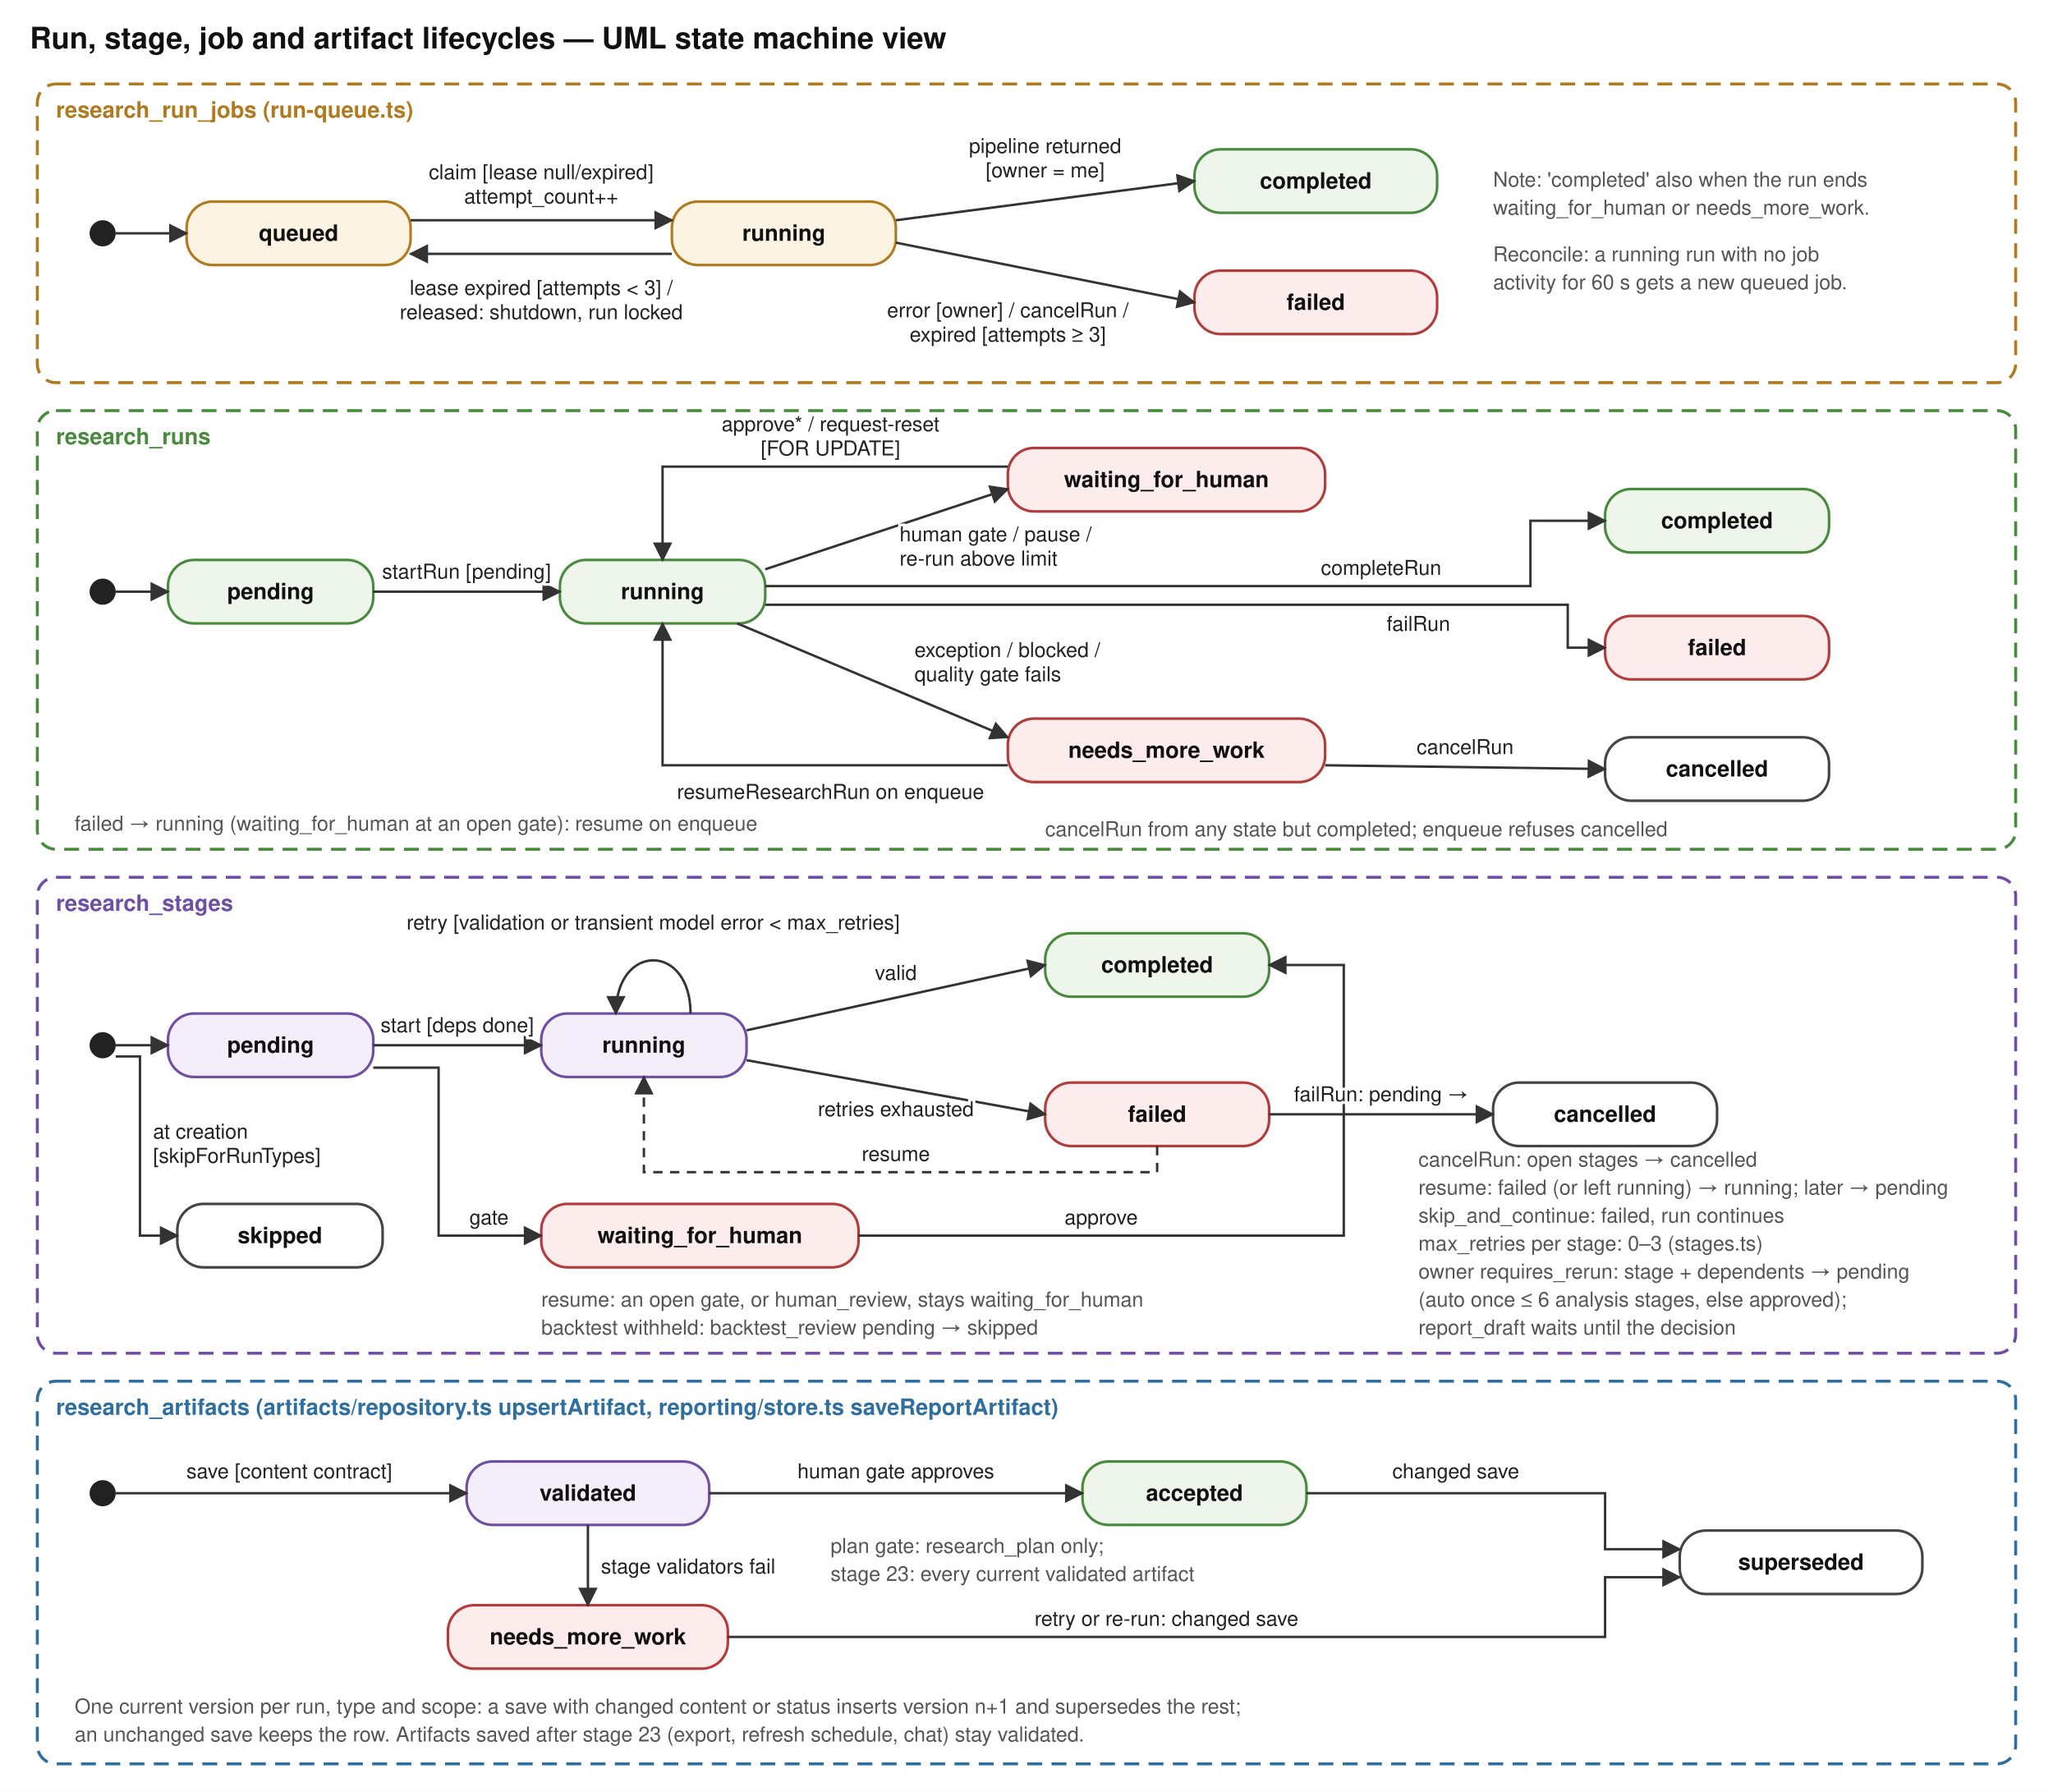
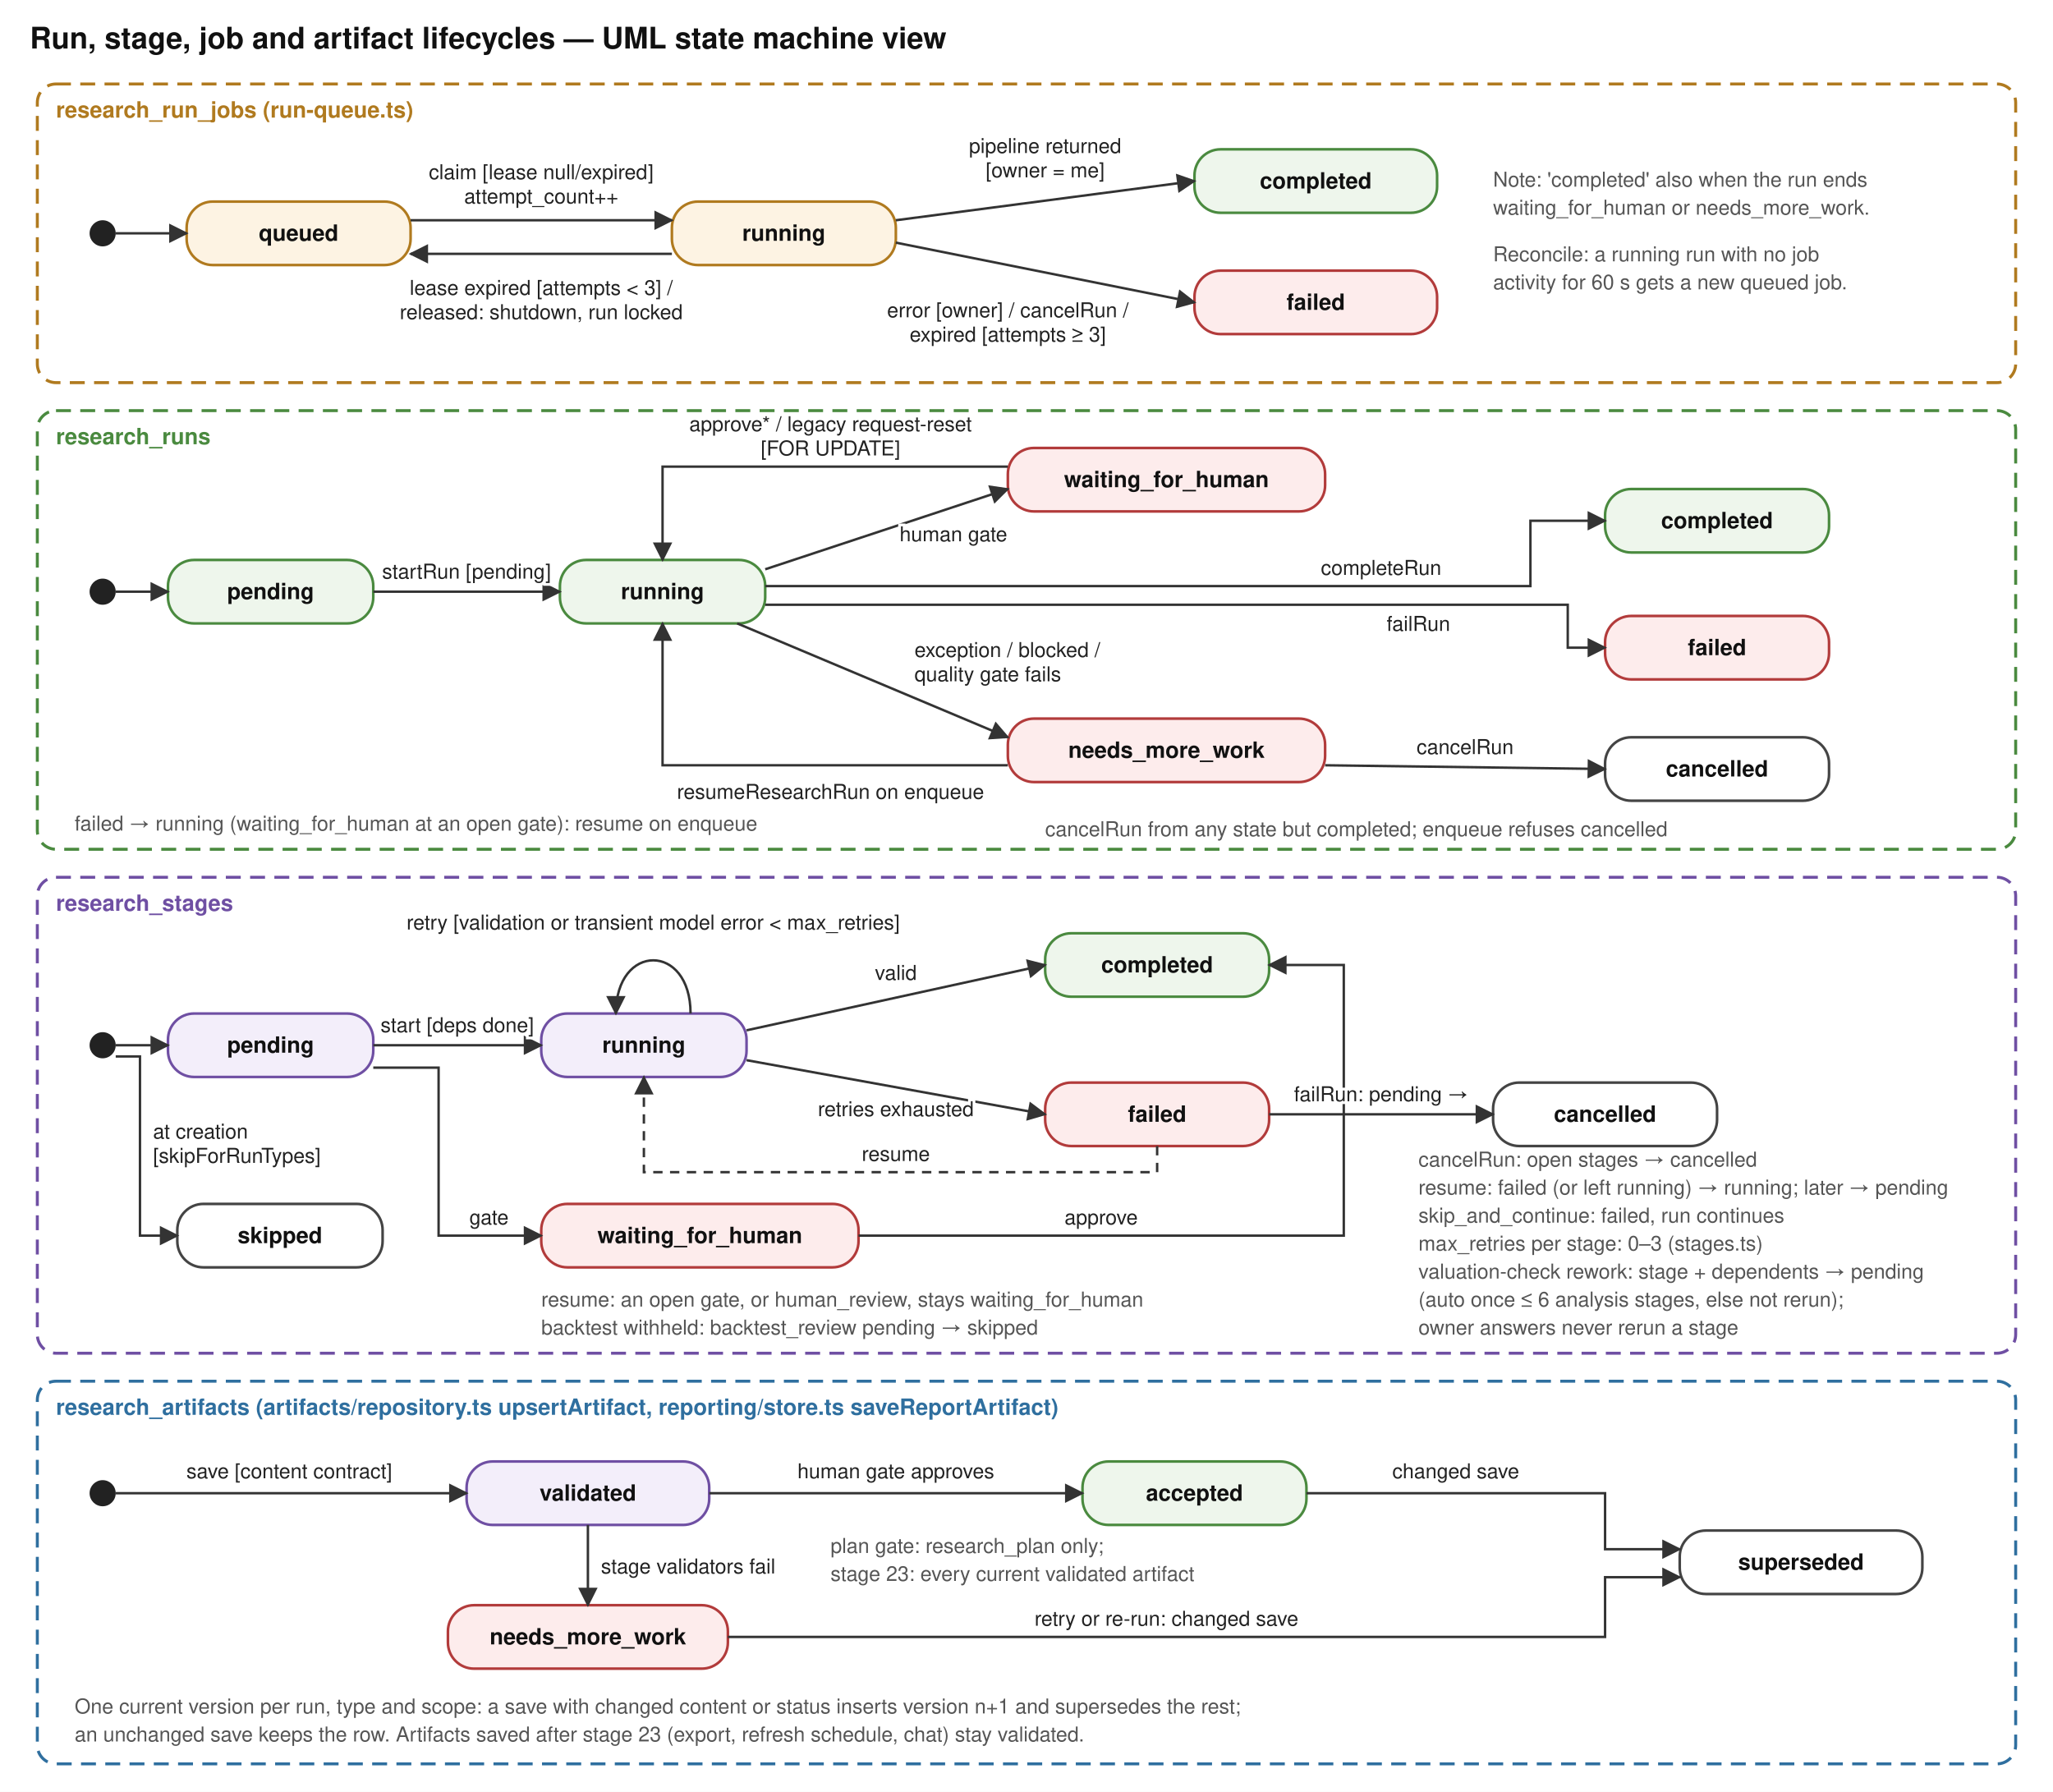
<svg xmlns="http://www.w3.org/2000/svg" viewBox="0 0 1100 960" width="1100" height="960" role="img" aria-labelledby="t d" font-family="Helvetica, Arial, sans-serif" font-size="13">
  <defs>
    <marker id="a" viewBox="0 0 10 10" refX="9" refY="5" markerWidth="8" markerHeight="8" orient="auto-start-reverse">
      <path d="M0,0 L10,5 L0,10 z" fill="#333" />
    </marker>
    <marker id="o" viewBox="0 0 10 10" refX="9" refY="5" markerWidth="9" markerHeight="9" orient="auto-start-reverse">
      <path d="M0,0 L10,5 L0,10" fill="none" stroke="#333" />
    </marker>
  </defs>
  <rect x="0" y="0" width="1100" height="960" fill="#ffffff" />
  <text x="16" y="26" font-size="16" font-weight="bold" fill="#111">Run, stage, job and artifact lifecycles — UML state machine view</text>
  <rect x="20" y="45" width="1060" height="160" rx="10" fill="none" stroke="#b07a1f" stroke-width="1.6" stroke-dasharray="8 5" />
  <text x="30" y="63" font-size="12" font-weight="bold" text-anchor="start" fill="#b07a1f">research_run_jobs (run-queue.ts)</text>
  <circle cx="55" cy="125" r="7" fill="#222" />
  <rect x="100" y="108" width="120" height="34" rx="14" fill="#fdf3e3" stroke="#b07a1f" stroke-width="1.4" />
  <text x="160.0" y="129.0" font-size="12" font-weight="bold" text-anchor="middle" fill="#111">queued</text>
  <rect x="360" y="108" width="120" height="34" rx="14" fill="#fdf3e3" stroke="#b07a1f" stroke-width="1.4" />
  <text x="420.0" y="129.0" font-size="12" font-weight="bold" text-anchor="middle" fill="#111">running</text>
  <rect x="640" y="80" width="130" height="34" rx="14" fill="#eef6ec" stroke="#4a8a3f" stroke-width="1.4" />
  <text x="705.0" y="101.0" font-size="12" font-weight="bold" text-anchor="middle" fill="#111">completed</text>
  <rect x="640" y="145" width="130" height="34" rx="14" fill="#fdecec" stroke="#b23b3b" stroke-width="1.4" />
  <text x="705.0" y="166.0" font-size="12" font-weight="bold" text-anchor="middle" fill="#111">failed</text>
  <path d="M62,125 L100,125" fill="none" stroke="#333" stroke-width="1.3" marker-end="url(#a)" />
  <path d="M220,118 L360,118" fill="none" stroke="#333" stroke-width="1.3" marker-end="url(#a)" />
  <text x="290" y="96" font-size="11" text-anchor="middle" fill="#222" stroke="#ffffff" stroke-width="3" paint-order="stroke">claim [lease null/expired]</text>
  <text x="290" y="109" font-size="11" text-anchor="middle" fill="#222" stroke="#ffffff" stroke-width="3" paint-order="stroke">attempt_count++</text>
  <path d="M360,136 L220,136" fill="none" stroke="#333" stroke-width="1.3" marker-end="url(#a)" />
  <text x="290" y="158" font-size="11" text-anchor="middle" fill="#222" stroke="#ffffff" stroke-width="3" paint-order="stroke">lease expired [attempts &lt; 3] /</text>
  <text x="290" y="171" font-size="11" text-anchor="middle" fill="#222" stroke="#ffffff" stroke-width="3" paint-order="stroke">released: shutdown, run locked</text>
  <path d="M480,118 L640,97" fill="none" stroke="#333" stroke-width="1.3" marker-end="url(#a)" />
  <text x="560" y="82" font-size="11" text-anchor="middle" fill="#222" stroke="#ffffff" stroke-width="3" paint-order="stroke">pipeline returned</text>
  <text x="560" y="95" font-size="11" text-anchor="middle" fill="#222" stroke="#ffffff" stroke-width="3" paint-order="stroke">[owner = me]</text>
  <path d="M480,130 L640,162" fill="none" stroke="#333" stroke-width="1.3" marker-end="url(#a)" />
  <text x="540" y="170" font-size="11" text-anchor="middle" fill="#222" stroke="#ffffff" stroke-width="3" paint-order="stroke">error [owner] / cancelRun /</text>
  <text x="540" y="183" font-size="11" text-anchor="middle" fill="#222" stroke="#ffffff" stroke-width="3" paint-order="stroke">expired [attempts ≥ 3]</text>
  <text x="800" y="100" font-size="11" font-weight="normal" text-anchor="start" fill="#555">Note: 'completed' also when the run ends</text>
  <text x="800" y="115" font-size="11" font-weight="normal" text-anchor="start" fill="#555">waiting_for_human or needs_more_work.</text>
  <text x="800" y="140" font-size="11" font-weight="normal" text-anchor="start" fill="#555">Reconcile: a running run with no job</text>
  <text x="800" y="155" font-size="11" font-weight="normal" text-anchor="start" fill="#555">activity for 60 s gets a new queued job.</text>
  <rect x="20" y="220" width="1060" height="235" rx="10" fill="none" stroke="#4a8a3f" stroke-width="1.6" stroke-dasharray="8 5" />
  <text x="30" y="238" font-size="12" font-weight="bold" text-anchor="start" fill="#4a8a3f">research_runs</text>
  <circle cx="55" cy="317" r="7" fill="#222" />
  <rect x="90" y="300" width="110" height="34" rx="14" fill="#eef6ec" stroke="#4a8a3f" stroke-width="1.4" />
  <text x="145.0" y="321.0" font-size="12" font-weight="bold" text-anchor="middle" fill="#111">pending</text>
  <rect x="300" y="300" width="110" height="34" rx="14" fill="#eef6ec" stroke="#4a8a3f" stroke-width="1.4" />
  <text x="355.0" y="321.0" font-size="12" font-weight="bold" text-anchor="middle" fill="#111">running</text>
  <rect x="540" y="240" width="170" height="34" rx="14" fill="#fdecec" stroke="#b23b3b" stroke-width="1.4" />
  <text x="625.0" y="261.0" font-size="12" font-weight="bold" text-anchor="middle" fill="#111">waiting_for_human</text>
  <rect x="540" y="385" width="170" height="34" rx="14" fill="#fdecec" stroke="#b23b3b" stroke-width="1.4" />
  <text x="625.0" y="406.0" font-size="12" font-weight="bold" text-anchor="middle" fill="#111">needs_more_work</text>
  <rect x="860" y="262" width="120" height="34" rx="14" fill="#eef6ec" stroke="#4a8a3f" stroke-width="1.4" />
  <text x="920.0" y="283.0" font-size="12" font-weight="bold" text-anchor="middle" fill="#111">completed</text>
  <rect x="860" y="330" width="120" height="34" rx="14" fill="#fdecec" stroke="#b23b3b" stroke-width="1.4" />
  <text x="920.0" y="351.0" font-size="12" font-weight="bold" text-anchor="middle" fill="#111">failed</text>
  <rect x="860" y="395" width="120" height="34" rx="14" fill="#ffffff" stroke="#444444" stroke-width="1.4" />
  <text x="920.0" y="416.0" font-size="12" font-weight="bold" text-anchor="middle" fill="#111">cancelled</text>
  <path d="M62,317 L90,317" fill="none" stroke="#333" stroke-width="1.3" marker-end="url(#a)" />
  <path d="M200,317 L300,317" fill="none" stroke="#333" stroke-width="1.3" marker-end="url(#a)" />
  <text x="250" y="310" font-size="11" text-anchor="middle" fill="#222" stroke="#ffffff" stroke-width="3" paint-order="stroke">startRun [pending]</text>
  <path d="M410,305 L540,262" fill="none" stroke="#333" stroke-width="1.3" marker-end="url(#a)" />
-   <text x="482" y="290" font-size="11" text-anchor="start" fill="#222" stroke="#ffffff" stroke-width="3" paint-order="stroke">human gate / pause /</text>
-   <text x="482" y="303" font-size="11" text-anchor="start" fill="#222" stroke="#ffffff" stroke-width="3" paint-order="stroke">re-run above limit</text>
+   <text x="482" y="290" font-size="11" text-anchor="start" fill="#222" stroke="#ffffff" stroke-width="3" paint-order="stroke">human gate</text>
  <path d="M540,250 L355,250 L355,300" fill="none" stroke="#333" stroke-width="1.3" marker-end="url(#a)" />
-   <text x="445" y="231" font-size="11" text-anchor="middle" fill="#222" stroke="#ffffff" stroke-width="3" paint-order="stroke">approve* / request-reset</text>
+   <text x="445" y="231" font-size="11" text-anchor="middle" fill="#222" stroke="#ffffff" stroke-width="3" paint-order="stroke">approve* / legacy request-reset</text>
  <text x="445" y="244" font-size="11" text-anchor="middle" fill="#222" stroke="#ffffff" stroke-width="3" paint-order="stroke">[FOR UPDATE]</text>
  <path d="M395,334 L540,395" fill="none" stroke="#333" stroke-width="1.3" marker-end="url(#a)" />
  <text x="490" y="352" font-size="11" text-anchor="start" fill="#222" stroke="#ffffff" stroke-width="3" paint-order="stroke">exception / blocked /</text>
  <text x="490" y="365" font-size="11" text-anchor="start" fill="#222" stroke="#ffffff" stroke-width="3" paint-order="stroke">quality gate fails</text>
  <path d="M540,410 L355,410 L355,334" fill="none" stroke="#333" stroke-width="1.3" marker-end="url(#a)" />
  <text x="445" y="428" font-size="11" text-anchor="middle" fill="#222" stroke="#ffffff" stroke-width="3" paint-order="stroke">resumeResearchRun on enqueue</text>
  <path d="M410,314 L820,314 L820,279 L860,279" fill="none" stroke="#333" stroke-width="1.3" marker-end="url(#a)" />
  <text x="740" y="308" font-size="11" text-anchor="middle" fill="#222" stroke="#ffffff" stroke-width="3" paint-order="stroke">completeRun</text>
  <path d="M410,324 L840,324 L840,347 L860,347" fill="none" stroke="#333" stroke-width="1.3" marker-end="url(#a)" />
  <text x="760" y="338" font-size="11" text-anchor="middle" fill="#222" stroke="#ffffff" stroke-width="3" paint-order="stroke">failRun</text>
  <text x="40" y="445" font-size="11" font-weight="normal" text-anchor="start" fill="#555">failed → running (waiting_for_human at an open gate): resume on enqueue</text>
  <path d="M710,410 L860,412" fill="none" stroke="#333" stroke-width="1.3" marker-end="url(#a)" />
  <text x="785" y="404" font-size="11" text-anchor="middle" fill="#222" stroke="#ffffff" stroke-width="3" paint-order="stroke">cancelRun</text>
  <text x="560" y="448" font-size="11" font-weight="normal" text-anchor="start" fill="#555">cancelRun from any state but completed; enqueue refuses cancelled</text>
  <rect x="20" y="470" width="1060" height="255" rx="10" fill="none" stroke="#6f4fa3" stroke-width="1.6" stroke-dasharray="8 5" />
  <text x="30" y="488" font-size="12" font-weight="bold" text-anchor="start" fill="#6f4fa3">research_stages</text>
  <circle cx="55" cy="560" r="7" fill="#222" />
  <rect x="90" y="543" width="110" height="34" rx="14" fill="#f3eefa" stroke="#6f4fa3" stroke-width="1.4" />
  <text x="145.0" y="564.0" font-size="12" font-weight="bold" text-anchor="middle" fill="#111">pending</text>
  <rect x="290" y="543" width="110" height="34" rx="14" fill="#f3eefa" stroke="#6f4fa3" stroke-width="1.4" />
  <text x="345.0" y="564.0" font-size="12" font-weight="bold" text-anchor="middle" fill="#111">running</text>
  <rect x="290" y="645" width="170" height="34" rx="14" fill="#fdecec" stroke="#b23b3b" stroke-width="1.4" />
  <text x="375.0" y="666.0" font-size="12" font-weight="bold" text-anchor="middle" fill="#111">waiting_for_human</text>
  <rect x="560" y="500" width="120" height="34" rx="14" fill="#eef6ec" stroke="#4a8a3f" stroke-width="1.4" />
  <text x="620.0" y="521.0" font-size="12" font-weight="bold" text-anchor="middle" fill="#111">completed</text>
  <rect x="560" y="580" width="120" height="34" rx="14" fill="#fdecec" stroke="#b23b3b" stroke-width="1.4" />
  <text x="620.0" y="601.0" font-size="12" font-weight="bold" text-anchor="middle" fill="#111">failed</text>
  <rect x="95" y="645" width="110" height="34" rx="14" fill="#ffffff" stroke="#444444" stroke-width="1.4" />
  <text x="150.0" y="666.0" font-size="12" font-weight="bold" text-anchor="middle" fill="#111">skipped</text>
  <rect x="800" y="580" width="120" height="34" rx="14" fill="#ffffff" stroke="#444444" stroke-width="1.4" />
  <text x="860.0" y="601.0" font-size="12" font-weight="bold" text-anchor="middle" fill="#111">cancelled</text>
  <path d="M62,560 L90,560" fill="none" stroke="#333" stroke-width="1.3" marker-end="url(#a)" />
  <path d="M200,560 L290,560" fill="none" stroke="#333" stroke-width="1.3" marker-end="url(#a)" />
  <text x="245" y="553" font-size="11" text-anchor="middle" fill="#222" stroke="#ffffff" stroke-width="3" paint-order="stroke">start [deps done]</text>
  <path d="M62,566 L75,566 L75,662 L95,662" fill="none" stroke="#333" stroke-width="1.3" marker-end="url(#a)" />
  <text x="82" y="610" font-size="11" font-weight="normal" text-anchor="start" fill="#222">at creation</text>
  <text x="82" y="623" font-size="11" font-weight="normal" text-anchor="start" fill="#222">[skipForRunTypes]</text>
  <path d="M200,572 L235,572 L235,662 L290,662" fill="none" stroke="#333" stroke-width="1.3" marker-end="url(#a)" />
  <text x="262" y="656" font-size="11" text-anchor="middle" fill="#222" stroke="#ffffff" stroke-width="3" paint-order="stroke">gate</text>
  <path d="M400,552 L560,517" fill="none" stroke="#333" stroke-width="1.3" marker-end="url(#a)" />
  <text x="480" y="525" font-size="11" text-anchor="middle" fill="#222" stroke="#ffffff" stroke-width="3" paint-order="stroke">valid</text>
  <path d="M460,662 L720,662 L720,517 L680,517" fill="none" stroke="#333" stroke-width="1.3" marker-end="url(#a)" />
  <text x="590" y="656" font-size="11" text-anchor="middle" fill="#222" stroke="#ffffff" stroke-width="3" paint-order="stroke">approve</text>
  <path d="M400,568 L560,597" fill="none" stroke="#333" stroke-width="1.3" marker-end="url(#a)" />
  <text x="480" y="598" font-size="11" text-anchor="middle" fill="#222" stroke="#ffffff" stroke-width="3" paint-order="stroke">retries exhausted</text>
  <path d="M370,543 C370,505 330,505 330,543" fill="none" stroke="#333" stroke-width="1.3" marker-end="url(#a)" />
  <text x="350" y="498" font-size="11" font-weight="normal" text-anchor="middle" fill="#222">retry [validation or transient model error &lt; max_retries]</text>
  <path d="M680,597 L800,597" fill="none" stroke="#333" stroke-width="1.3" marker-end="url(#a)" />
  <text x="740" y="590" font-size="11" text-anchor="middle" fill="#222" stroke="#ffffff" stroke-width="3" paint-order="stroke">failRun: pending →</text>
  <path d="M620,614 L620,628 L345,628 L345,577" fill="none" stroke="#333" stroke-width="1.3" stroke-dasharray="5 4" marker-end="url(#a)" />
  <text x="480" y="622" font-size="11" text-anchor="middle" fill="#222" stroke="#ffffff" stroke-width="3" paint-order="stroke">resume</text>
  <text x="760" y="625" font-size="11" font-weight="normal" text-anchor="start" fill="#555">cancelRun: open stages → cancelled</text>
  <text x="760" y="640" font-size="11" font-weight="normal" text-anchor="start" fill="#555">resume: failed (or left running) → running; later → pending</text>
  <text x="290" y="700" font-size="11" font-weight="normal" text-anchor="start" fill="#555">resume: an open gate, or human_review, stays waiting_for_human</text>
  <text x="290" y="715" font-size="11" font-weight="normal" text-anchor="start" fill="#555">backtest withheld: backtest_review pending → skipped</text>
  <text x="760" y="655" font-size="11" font-weight="normal" text-anchor="start" fill="#555">skip_and_continue: failed, run continues</text>
  <text x="760" y="670" font-size="11" font-weight="normal" text-anchor="start" fill="#555">max_retries per stage: 0–3 (stages.ts)</text>
-   <text x="760" y="685" font-size="11" font-weight="normal" text-anchor="start" fill="#555">owner requires_rerun: stage + dependents → pending</text>
-   <text x="760" y="700" font-size="11" font-weight="normal" text-anchor="start" fill="#555">(auto once ≤ 6 analysis stages, else approved);</text>
-   <text x="760" y="715" font-size="11" font-weight="normal" text-anchor="start" fill="#555">report_draft waits until the decision</text>
+   <text x="760" y="685" font-size="11" font-weight="normal" text-anchor="start" fill="#555">valuation-check rework: stage + dependents → pending</text>
+   <text x="760" y="700" font-size="11" font-weight="normal" text-anchor="start" fill="#555">(auto once ≤ 6 analysis stages, else not rerun);</text>
+   <text x="760" y="715" font-size="11" font-weight="normal" text-anchor="start" fill="#555">owner answers never rerun a stage</text>
  <rect x="20" y="740" width="1060" height="205" rx="10" fill="none" stroke="#2f6f9f" stroke-width="1.6" stroke-dasharray="8 5" />
  <text x="30" y="758" font-size="12" font-weight="bold" text-anchor="start" fill="#2f6f9f">research_artifacts (artifacts/repository.ts upsertArtifact, reporting/store.ts saveReportArtifact)</text>
  <circle cx="55" cy="800" r="7" fill="#222" />
  <rect x="250" y="783" width="130" height="34" rx="14" fill="#f3eefa" stroke="#6f4fa3" stroke-width="1.4" />
  <text x="315.0" y="804.0" font-size="12" font-weight="bold" text-anchor="middle" fill="#111">validated</text>
  <rect x="240" y="860" width="150" height="34" rx="14" fill="#fdecec" stroke="#b23b3b" stroke-width="1.4" />
  <text x="315.0" y="881.0" font-size="12" font-weight="bold" text-anchor="middle" fill="#111">needs_more_work</text>
  <rect x="580" y="783" width="120" height="34" rx="14" fill="#eef6ec" stroke="#4a8a3f" stroke-width="1.4" />
  <text x="640.0" y="804.0" font-size="12" font-weight="bold" text-anchor="middle" fill="#111">accepted</text>
  <rect x="900" y="820" width="130" height="34" rx="14" fill="#ffffff" stroke="#444444" stroke-width="1.4" />
  <text x="965.0" y="841.0" font-size="12" font-weight="bold" text-anchor="middle" fill="#111">superseded</text>
  <path d="M62,800 L250,800" fill="none" stroke="#333" stroke-width="1.3" marker-end="url(#a)" />
  <text x="155" y="792" font-size="11" text-anchor="middle" fill="#222" stroke="#ffffff" stroke-width="3" paint-order="stroke">save [content contract]</text>
  <path d="M315,817 L315,860" fill="none" stroke="#333" stroke-width="1.3" marker-end="url(#a)" />
  <text x="322" y="843" font-size="11" text-anchor="start" fill="#222" stroke="#ffffff" stroke-width="3" paint-order="stroke">stage validators fail</text>
  <path d="M380,800 L580,800" fill="none" stroke="#333" stroke-width="1.3" marker-end="url(#a)" />
  <text x="480" y="792" font-size="11" text-anchor="middle" fill="#222" stroke="#ffffff" stroke-width="3" paint-order="stroke">human gate approves</text>
  <path d="M700,800 L860,800 L860,830 L900,830" fill="none" stroke="#333" stroke-width="1.3" marker-end="url(#a)" />
  <text x="780" y="792" font-size="11" text-anchor="middle" fill="#222" stroke="#ffffff" stroke-width="3" paint-order="stroke">changed save</text>
  <path d="M390,877 L860,877 L860,845 L900,845" fill="none" stroke="#333" stroke-width="1.3" marker-end="url(#a)" />
  <text x="625" y="871" font-size="11" text-anchor="middle" fill="#222" stroke="#ffffff" stroke-width="3" paint-order="stroke">retry or re-run: changed save</text>
  <text x="445" y="832" font-size="11" font-weight="normal" text-anchor="start" fill="#555">plan gate: research_plan only;</text>
  <text x="445" y="847" font-size="11" font-weight="normal" text-anchor="start" fill="#555">stage 23: every current validated artifact</text>
  <text x="40" y="918" font-size="11" font-weight="normal" text-anchor="start" fill="#555">One current version per run, type and scope: a save with changed content or status inserts version n+1 and supersedes the rest;</text>
  <text x="40" y="933" font-size="11" font-weight="normal" text-anchor="start" fill="#555">an unchanged save keeps the row. Artifacts saved after stage 23 (export, refresh schedule, chat) stay validated.</text>
</svg>
